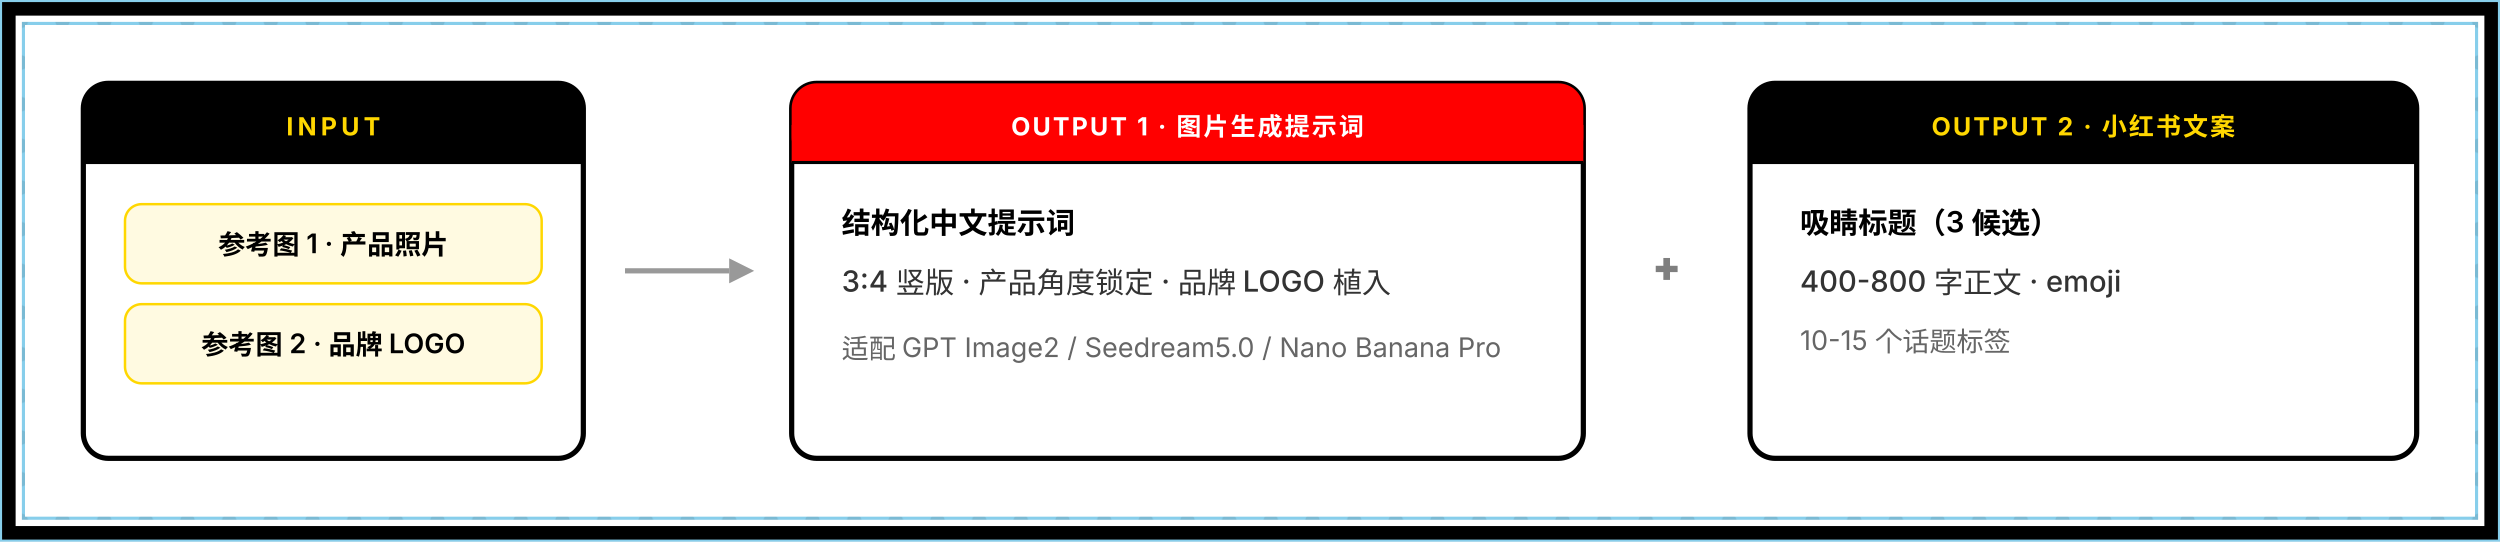
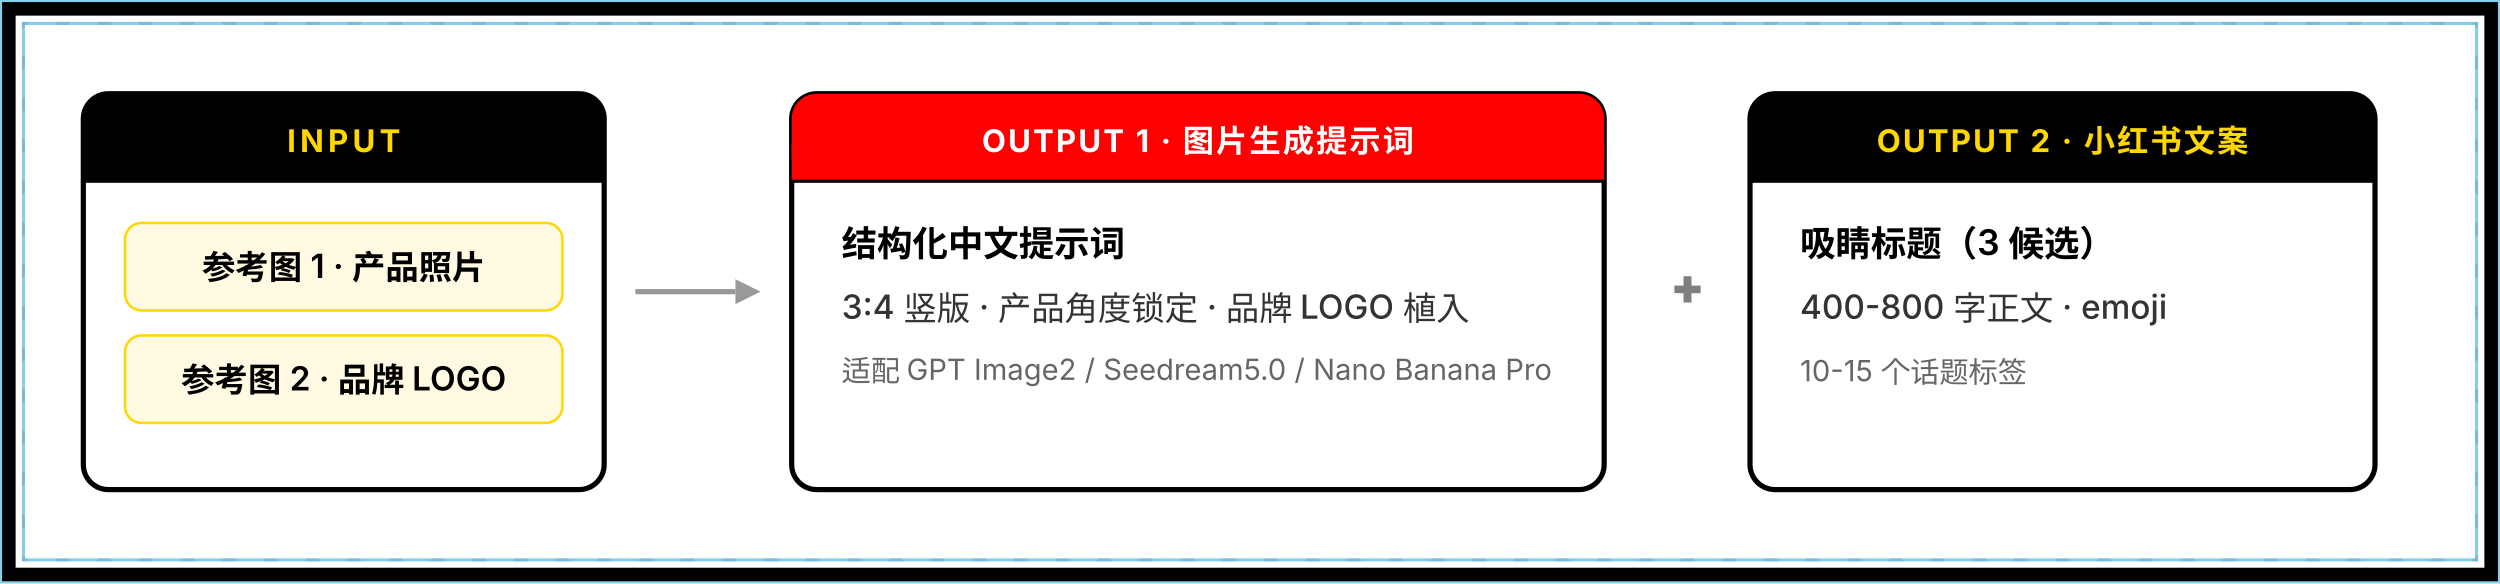
- <svg xmlns="http://www.w3.org/2000/svg" width="1200" height="260" viewBox="0 0 1200 260" role="img" aria-labelledby="title desc">
+ <svg xmlns="http://www.w3.org/2000/svg" width="1200" height="280" viewBox="0 0 1200 280" role="img" aria-labelledby="title desc">
  <defs>
    <pattern id="dots-op" x="0" y="0" width="20" height="20" patternUnits="userSpaceOnUse">
      <circle cx="10" cy="10" r="3.5" fill="#000" opacity="0.1" />
    </pattern>
  </defs>
-   <rect width="1200" height="260" fill="#87CEEB" />
-   <rect width="1200" height="260" fill="url(#dots-op)" />
-   <rect x="5" y="5" width="1190" height="250" rx="0" fill="none" stroke="#000" stroke-width="8" />
-   <rect x="9" y="9" width="1182" height="242" rx="0" fill="none" stroke="#fff" stroke-width="3" />
-   <rect x="12" y="12" width="1176" height="236" rx="0" fill="#fff" />
-   <g transform="translate(40, 40)">
-     <rect x="0" y="0" width="240" height="180" rx="12" fill="#fff" stroke="#000" stroke-width="2.5" />
-     <rect x="0" y="0" width="240" height="38" rx="12" fill="#000" />
-     <rect x="0" y="20" width="240" height="18" fill="#000" />
-     <text x="120" y="25" font-family="-apple-system, sans-serif" font-size="12" fill="#FFD700" text-anchor="middle" font-weight="700" letter-spacing="2">INPUT</text>
-     <line x1="0" y1="38" x2="240" y2="38" stroke="#000" stroke-width="1.5" />
-     <rect x="20" y="58" width="200" height="38" rx="8" fill="#FFD700" fill-opacity="0.12" stroke="#FFD700" stroke-width="1.2" />
-     <text x="120" y="82" font-family="-apple-system, BlinkMacSystemFont, PingFang SC, sans-serif" font-size="13" fill="#000" text-anchor="middle" font-weight="600">参考图 1 · 产品照片</text>
-     <rect x="20" y="106" width="200" height="38" rx="8" fill="#FFD700" fill-opacity="0.12" stroke="#FFD700" stroke-width="1.2" />
-     <text x="120" y="130" font-family="-apple-system, BlinkMacSystemFont, PingFang SC, sans-serif" font-size="13" fill="#000" text-anchor="middle" font-weight="600">参考图 2 · 品牌 LOGO</text>
+   <rect width="1200" height="280" fill="#87CEEB" />
+   <rect width="1200" height="280" fill="url(#dots-op)" />
+   <rect x="5" y="5" width="1190" height="270" rx="0" fill="none" stroke="#000" stroke-width="8" />
+   <rect x="9" y="9" width="1182" height="262" rx="0" fill="none" stroke="#fff" stroke-width="3" />
+   <rect x="12" y="12" width="1176" height="256" rx="0" fill="#fff" />
+   <g transform="translate(40, 45)">
+     <rect x="0" y="0" width="250" height="190" rx="12" fill="#fff" stroke="#000" stroke-width="2.5" />
+     <rect x="0" y="0" width="250" height="42" rx="12" fill="#000" />
+     <rect x="0" y="24" width="250" height="18" fill="#000" />
+     <text x="125" y="28" font-family="-apple-system, sans-serif" font-size="15" fill="#FFD700" text-anchor="middle" font-weight="700" letter-spacing="2">INPUT</text>
+     <line x1="0" y1="42" x2="250" y2="42" stroke="#000" stroke-width="1.5" />
+     <rect x="20" y="62" width="210" height="42" rx="8" fill="#FFD700" fill-opacity="0.12" stroke="#FFD700" stroke-width="1.2" />
+     <text x="125" y="89" font-family="-apple-system, BlinkMacSystemFont, PingFang SC, sans-serif" font-size="16" fill="#000" text-anchor="middle" font-weight="600">参考图 1 · 产品照片</text>
+     <rect x="20" y="116" width="210" height="42" rx="8" fill="#FFD700" fill-opacity="0.12" stroke="#FFD700" stroke-width="1.2" />
+     <text x="125" y="143" font-family="-apple-system, BlinkMacSystemFont, PingFang SC, sans-serif" font-size="16" fill="#000" text-anchor="middle" font-weight="600">参考图 2 · 品牌 LOGO</text>
  </g>
-   <g transform="translate(300, 130)" opacity="0.4">
-     <line x1="0" y1="0" x2="50" y2="0" stroke="#000" stroke-width="2.5" />
-     <polygon points="50,-6 62,0 50,6" fill="#000" />
+   <g transform="translate(305, 140)" opacity="0.4">
+     <line x1="0" y1="0" x2="48" y2="0" stroke="#000" stroke-width="2.5" />
+     <polygon points="48,-6 60,0 48,6" fill="#000" />
  </g>
-   <g transform="translate(380, 40)">
-     <rect x="0" y="0" width="380" height="180" rx="12" fill="#fff" stroke="#000" stroke-width="2.5" />
-     <rect x="0" y="0" width="380" height="38" rx="12" fill="#FF0000" />
-     <rect x="0" y="20" width="380" height="18" fill="#FF0000" />
-     <text x="190" y="25" font-family="-apple-system, sans-serif" font-size="12" fill="#fff" text-anchor="middle" font-weight="700" letter-spacing="1">OUTPUT 1 · 图片生成提示词</text>
-     <line x1="0" y1="38" x2="380" y2="38" stroke="#000" stroke-width="1.5" />
-     <text x="24" y="72" font-family="-apple-system, BlinkMacSystemFont, PingFang SC, sans-serif" font-size="14" fill="#000" font-weight="600">结构化中文提示词</text>
-     <text x="24" y="100" font-family="-apple-system, BlinkMacSystemFont, PingFang SC, sans-serif" font-size="14" fill="#333" font-weight="500">3:4 竖版 · 产品角度锁定 · 品牌 LOGO 植入</text>
-     <text x="24" y="132" font-family="-apple-system, BlinkMacSystemFont, PingFang SC, sans-serif" font-size="13" fill="#666">适配 GPT Image2 / Seedream5.0 / Nano Banana Pro</text>
+   <g transform="translate(380, 45)">
+     <rect x="0" y="0" width="390" height="190" rx="12" fill="#fff" stroke="#000" stroke-width="2.5" />
+     <rect x="0" y="0" width="390" height="42" rx="12" fill="#FF0000" />
+     <rect x="0" y="24" width="390" height="18" fill="#FF0000" />
+     <text x="195" y="28" font-family="-apple-system, sans-serif" font-size="15" fill="#fff" text-anchor="middle" font-weight="700" letter-spacing="1">OUTPUT 1 · 图片生成提示词</text>
+     <line x1="0" y1="42" x2="390" y2="42" stroke="#000" stroke-width="1.5" />
+     <text x="24" y="78" font-family="-apple-system, BlinkMacSystemFont, PingFang SC, sans-serif" font-size="17" fill="#000" font-weight="600">结构化中文提示词</text>
+     <text x="24" y="108" font-family="-apple-system, BlinkMacSystemFont, PingFang SC, sans-serif" font-size="16" fill="#333" font-weight="500">3:4 竖版 · 产品角度锁定 · 品牌 LOGO 植入</text>
+     <text x="24" y="138" font-family="-apple-system, BlinkMacSystemFont, PingFang SC, sans-serif" font-size="14" fill="#666">适配 GPT Image2 / Seedream5.0 / Nano Banana Pro</text>
  </g>
-   <g transform="translate(780, 130)" opacity="0.5">
-     <text x="20" y="5" font-family="-apple-system, sans-serif" font-size="20" fill="#000" font-weight="900" text-anchor="middle">+</text>
+   <g transform="translate(790, 140)" opacity="0.5">
+     <text x="20" y="6" font-family="-apple-system, sans-serif" font-size="24" fill="#000" font-weight="900" text-anchor="middle">+</text>
  </g>
-   <g transform="translate(840, 40)">
-     <rect x="0" y="0" width="320" height="180" rx="12" fill="#fff" stroke="#000" stroke-width="2.5" />
-     <rect x="0" y="0" width="320" height="38" rx="12" fill="#000" />
-     <rect x="0" y="20" width="320" height="18" fill="#000" />
-     <text x="160" y="25" font-family="-apple-system, sans-serif" font-size="12" fill="#FFD700" text-anchor="middle" font-weight="700" letter-spacing="1">OUTPUT 2 · 小红书文案</text>
-     <line x1="0" y1="38" x2="320" y2="38" stroke="#000" stroke-width="1.5" />
-     <text x="24" y="72" font-family="-apple-system, BlinkMacSystemFont, PingFang SC, sans-serif" font-size="14" fill="#000" font-weight="600">吸睛标题（3 候选）</text>
-     <text x="24" y="100" font-family="-apple-system, BlinkMacSystemFont, PingFang SC, sans-serif" font-size="14" fill="#333" font-weight="500">400-800 字正文 · emoji</text>
-     <text x="24" y="128" font-family="-apple-system, BlinkMacSystemFont, PingFang SC, sans-serif" font-size="13" fill="#666">10-15 个话题标签</text>
+   <g transform="translate(840, 45)">
+     <rect x="0" y="0" width="300" height="190" rx="12" fill="#fff" stroke="#000" stroke-width="2.5" />
+     <rect x="0" y="0" width="300" height="42" rx="12" fill="#000" />
+     <rect x="0" y="24" width="300" height="18" fill="#000" />
+     <text x="150" y="28" font-family="-apple-system, sans-serif" font-size="15" fill="#FFD700" text-anchor="middle" font-weight="700" letter-spacing="1">OUTPUT 2 · 小红书文案</text>
+     <line x1="0" y1="42" x2="300" y2="42" stroke="#000" stroke-width="1.5" />
+     <text x="24" y="78" font-family="-apple-system, BlinkMacSystemFont, PingFang SC, sans-serif" font-size="17" fill="#000" font-weight="600">吸睛标题（3 候选）</text>
+     <text x="24" y="108" font-family="-apple-system, BlinkMacSystemFont, PingFang SC, sans-serif" font-size="16" fill="#333" font-weight="500">400-800 字正文 · emoji</text>
+     <text x="24" y="138" font-family="-apple-system, BlinkMacSystemFont, PingFang SC, sans-serif" font-size="14" fill="#666">10-15 个话题标签</text>
  </g>
</svg>
